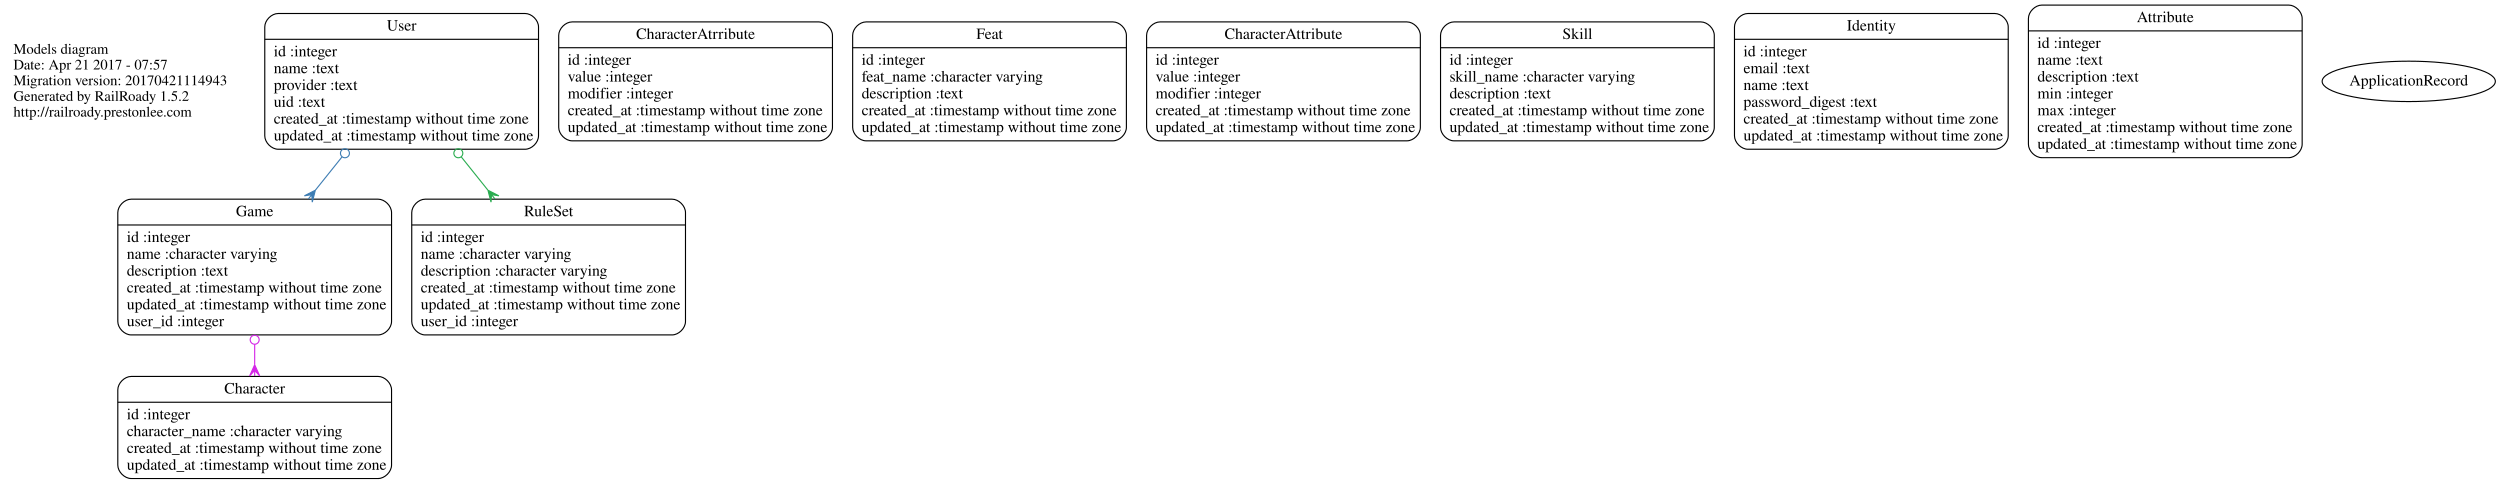
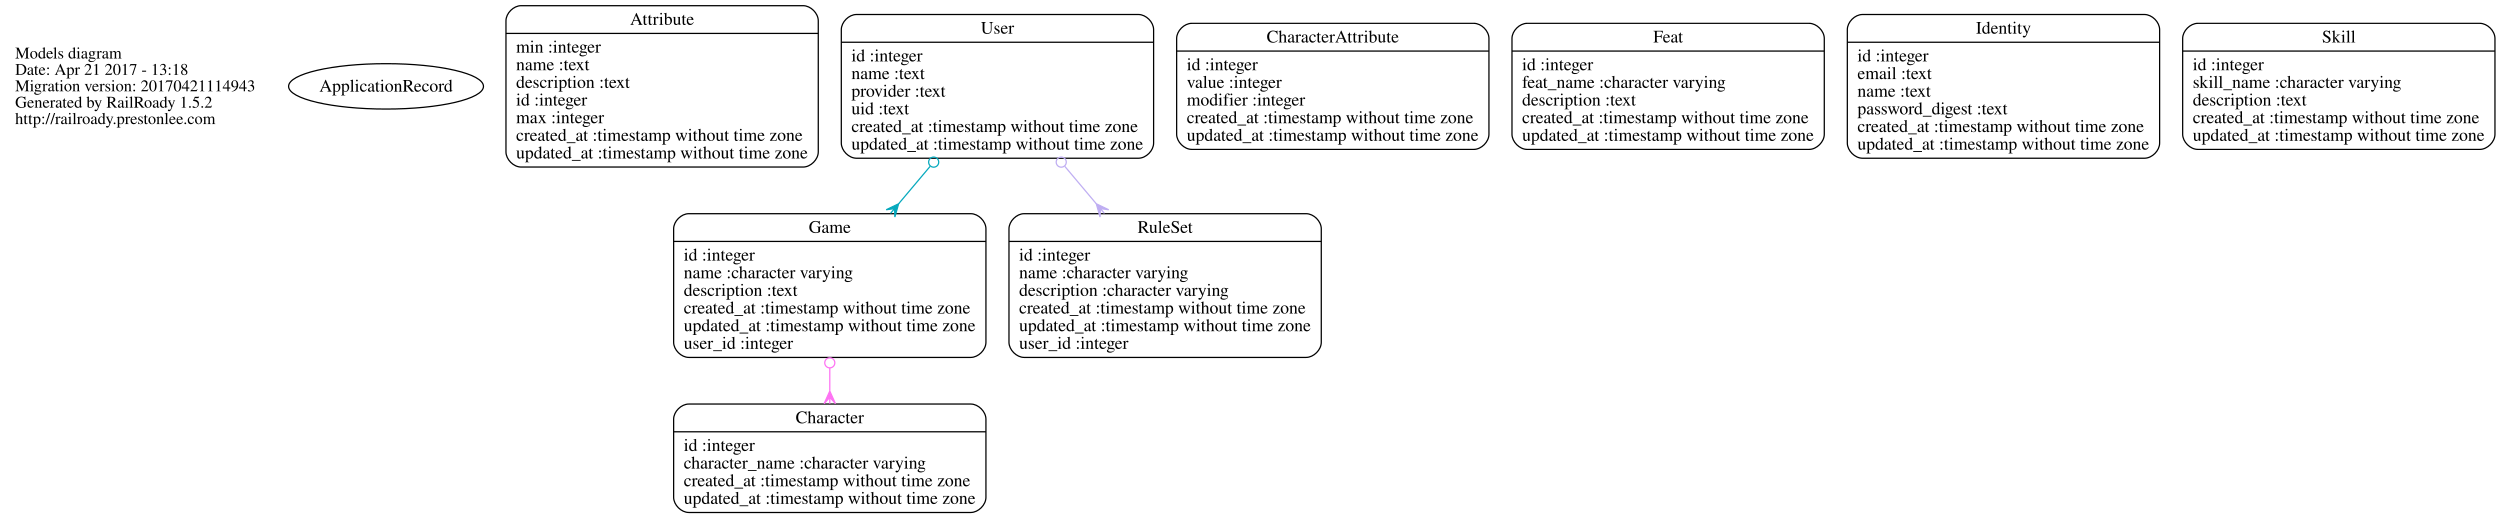
- <svg xmlns="http://www.w3.org/2000/svg" width="2228pt" height="431pt" viewBox="0.00 0.00 2228.34 431.00">
-   <g id="graph0" class="graph" transform="scale(1 1) rotate(0) translate(4 427)">
-     <polygon fill="none" stroke="none" points="-4,4 -4,-427 2224.34,-427 2224.34,4 -4,4" />
+ <svg xmlns="http://www.w3.org/2000/svg" width="1983pt" height="411pt" viewBox="0.00 0.00 1983.07 411.00">
+   <g id="graph0" class="graph" transform="scale(1 1) rotate(0) translate(4 407)">
+     <polygon fill="transparent" stroke="transparent" points="-4,4 -4,-407 1979.074,-407 1979.074,4 -4,4" />
    <g id="node1" class="node">
-       <text text-anchor="start" x="8" y="-379.1" font-family="Times,serif" font-size="13.00">Models diagram</text>
-       <text text-anchor="start" x="8" y="-365.1" font-family="Times,serif" font-size="13.00">Date: Apr 21 2017 - 07:57</text>
-       <text text-anchor="start" x="8" y="-351.1" font-family="Times,serif" font-size="13.00">Migration version: 20170421114943</text>
-       <text text-anchor="start" x="8" y="-337.1" font-family="Times,serif" font-size="13.00">Generated by RailRoady 1.5.2</text>
-       <text text-anchor="start" x="8" y="-323.1" font-family="Times,serif" font-size="13.00">http://railroady.prestonlee.com</text>
+       <text text-anchor="start" x="8" y="-360.6" font-family="Times,serif" font-size="13.00" fill="#000000">Models diagram</text>
+       <text text-anchor="start" x="8" y="-347.6" font-family="Times,serif" font-size="13.00" fill="#000000">Date: Apr 21 2017 - 13:18</text>
+       <text text-anchor="start" x="8" y="-334.6" font-family="Times,serif" font-size="13.00" fill="#000000">Migration version: 20170421114943</text>
+       <text text-anchor="start" x="8" y="-321.6" font-family="Times,serif" font-size="13.00" fill="#000000">Generated by RailRoady 1.5.2</text>
+       <text text-anchor="start" x="8" y="-308.6" font-family="Times,serif" font-size="13.00" fill="#000000">http://railroady.prestonlee.com</text>
    </g>
    <g id="node2" class="node">
-       <path fill="none" stroke="black" d="M113,-128.5C113,-128.5 333,-128.5 333,-128.5 339,-128.5 345,-134.5 345,-140.5 345,-140.5 345,-237.5 345,-237.5 345,-243.5 339,-249.5 333,-249.5 333,-249.5 113,-249.5 113,-249.5 107,-249.5 101,-243.5 101,-237.5 101,-237.5 101,-140.5 101,-140.5 101,-134.5 107,-128.5 113,-128.5" />
-       <text text-anchor="middle" x="223" y="-234.3" font-family="Times,serif" font-size="14.00">Game</text>
-       <polyline fill="none" stroke="black" points="101,-226.5 345,-226.5 " />
-       <text text-anchor="start" x="109" y="-211.3" font-family="Times,serif" font-size="14.00">id :integer</text>
-       <text text-anchor="start" x="109" y="-196.3" font-family="Times,serif" font-size="14.00">name :character varying</text>
-       <text text-anchor="start" x="109" y="-181.3" font-family="Times,serif" font-size="14.00">description :text</text>
-       <text text-anchor="start" x="109" y="-166.3" font-family="Times,serif" font-size="14.00">created_at :timestamp without time zone</text>
-       <text text-anchor="start" x="109" y="-151.3" font-family="Times,serif" font-size="14.00">updated_at :timestamp without time zone</text>
-       <text text-anchor="start" x="109" y="-136.3" font-family="Times,serif" font-size="14.00">user_id :integer</text>
+       <ellipse fill="none" stroke="#000000" cx="302.212" cy="-338.5" rx="77.292" ry="18" />
+       <text text-anchor="middle" x="302.212" y="-334.3" font-family="Times,serif" font-size="14.00" fill="#000000">ApplicationRecord</text>
+     </g>
+     <g id="node3" class="node">
+       <path fill="none" stroke="#000000" d="M409.349,-274.5C409.349,-274.5 633.074,-274.5 633.074,-274.5 639.074,-274.5 645.074,-280.5 645.074,-286.5 645.074,-286.5 645.074,-390.5 645.074,-390.5 645.074,-396.5 639.074,-402.5 633.074,-402.5 633.074,-402.5 409.349,-402.5 409.349,-402.5 403.349,-402.5 397.349,-396.5 397.349,-390.5 397.349,-390.5 397.349,-286.5 397.349,-286.5 397.349,-280.5 403.349,-274.5 409.349,-274.5" />
+       <text text-anchor="middle" x="521.212" y="-387.3" font-family="Times,serif" font-size="14.00" fill="#000000">Attribute</text>
+       <polyline fill="none" stroke="#000000" points="397.349,-380.5 645.074,-380.5 " />
+       <text text-anchor="start" x="405.349" y="-365.3" font-family="Times,serif" font-size="14.00" fill="#000000">min :integer</text>
+       <text text-anchor="start" x="405.349" y="-351.3" font-family="Times,serif" font-size="14.00" fill="#000000">name :text</text>
+       <text text-anchor="start" x="405.349" y="-337.3" font-family="Times,serif" font-size="14.00" fill="#000000">description :text</text>
+       <text text-anchor="start" x="405.349" y="-323.3" font-family="Times,serif" font-size="14.00" fill="#000000">id :integer</text>
+       <text text-anchor="start" x="405.349" y="-309.3" font-family="Times,serif" font-size="14.00" fill="#000000">max :integer</text>
+       <text text-anchor="start" x="405.349" y="-295.3" font-family="Times,serif" font-size="14.00" fill="#000000">created_at :timestamp without time zone</text>
+       <text text-anchor="start" x="405.349" y="-281.3" font-family="Times,serif" font-size="14.00" fill="#000000">updated_at :timestamp without time zone</text>
+     </g>
+     <g id="node4" class="node">
+       <path fill="none" stroke="#000000" d="M542.349,-.5C542.349,-.5 766.074,-.5 766.074,-.5 772.074,-.5 778.074,-6.5 778.074,-12.5 778.074,-12.5 778.074,-74.5 778.074,-74.5 778.074,-80.5 772.074,-86.5 766.074,-86.5 766.074,-86.5 542.349,-86.5 542.349,-86.5 536.349,-86.5 530.349,-80.5 530.349,-74.5 530.349,-74.5 530.349,-12.5 530.349,-12.5 530.349,-6.5 536.349,-.5 542.349,-.5" />
+       <text text-anchor="middle" x="654.212" y="-71.3" font-family="Times,serif" font-size="14.00" fill="#000000">Character</text>
+       <polyline fill="none" stroke="#000000" points="530.349,-64.5 778.074,-64.5 " />
+       <text text-anchor="start" x="538.349" y="-49.3" font-family="Times,serif" font-size="14.00" fill="#000000">id :integer</text>
+       <text text-anchor="start" x="538.349" y="-35.3" font-family="Times,serif" font-size="14.00" fill="#000000">character_name :character varying</text>
+       <text text-anchor="start" x="538.349" y="-21.3" font-family="Times,serif" font-size="14.00" fill="#000000">created_at :timestamp without time zone</text>
+       <text text-anchor="start" x="538.349" y="-7.3" font-family="Times,serif" font-size="14.00" fill="#000000">updated_at :timestamp without time zone</text>
+     </g>
+     <g id="node5" class="node">
+       <path fill="none" stroke="#000000" d="M941.349,-288.5C941.349,-288.5 1165.074,-288.5 1165.074,-288.5 1171.074,-288.5 1177.074,-294.5 1177.074,-300.5 1177.074,-300.5 1177.074,-376.5 1177.074,-376.5 1177.074,-382.5 1171.074,-388.5 1165.074,-388.5 1165.074,-388.5 941.349,-388.5 941.349,-388.5 935.349,-388.5 929.349,-382.5 929.349,-376.5 929.349,-376.5 929.349,-300.5 929.349,-300.5 929.349,-294.5 935.349,-288.5 941.349,-288.5" />
+       <text text-anchor="middle" x="1053.212" y="-373.3" font-family="Times,serif" font-size="14.00" fill="#000000">CharacterAttribute</text>
+       <polyline fill="none" stroke="#000000" points="929.349,-366.5 1177.074,-366.5 " />
+       <text text-anchor="start" x="937.349" y="-351.3" font-family="Times,serif" font-size="14.00" fill="#000000">id :integer</text>
+       <text text-anchor="start" x="937.349" y="-337.3" font-family="Times,serif" font-size="14.00" fill="#000000">value :integer</text>
+       <text text-anchor="start" x="937.349" y="-323.3" font-family="Times,serif" font-size="14.00" fill="#000000">modifier :integer</text>
+       <text text-anchor="start" x="937.349" y="-309.3" font-family="Times,serif" font-size="14.00" fill="#000000">created_at :timestamp without time zone</text>
+       <text text-anchor="start" x="937.349" y="-295.3" font-family="Times,serif" font-size="14.00" fill="#000000">updated_at :timestamp without time zone</text>
+     </g>
+     <g id="node6" class="node">
+       <path fill="none" stroke="#000000" d="M1207.349,-288.5C1207.349,-288.5 1431.074,-288.5 1431.074,-288.5 1437.074,-288.5 1443.074,-294.5 1443.074,-300.5 1443.074,-300.5 1443.074,-376.5 1443.074,-376.5 1443.074,-382.5 1437.074,-388.5 1431.074,-388.5 1431.074,-388.5 1207.349,-388.5 1207.349,-388.5 1201.349,-388.5 1195.349,-382.5 1195.349,-376.5 1195.349,-376.5 1195.349,-300.5 1195.349,-300.5 1195.349,-294.5 1201.349,-288.5 1207.349,-288.5" />
+       <text text-anchor="middle" x="1319.212" y="-373.3" font-family="Times,serif" font-size="14.00" fill="#000000">Feat</text>
+       <polyline fill="none" stroke="#000000" points="1195.349,-366.5 1443.074,-366.5 " />
+       <text text-anchor="start" x="1203.349" y="-351.3" font-family="Times,serif" font-size="14.00" fill="#000000">id :integer</text>
+       <text text-anchor="start" x="1203.349" y="-337.3" font-family="Times,serif" font-size="14.00" fill="#000000">feat_name :character varying</text>
+       <text text-anchor="start" x="1203.349" y="-323.3" font-family="Times,serif" font-size="14.00" fill="#000000">description :text</text>
+       <text text-anchor="start" x="1203.349" y="-309.3" font-family="Times,serif" font-size="14.00" fill="#000000">created_at :timestamp without time zone</text>
+       <text text-anchor="start" x="1203.349" y="-295.3" font-family="Times,serif" font-size="14.00" fill="#000000">updated_at :timestamp without time zone</text>
+     </g>
+     <g id="node7" class="node">
+       <path fill="none" stroke="#000000" d="M542.349,-123.5C542.349,-123.5 766.074,-123.5 766.074,-123.5 772.074,-123.5 778.074,-129.5 778.074,-135.5 778.074,-135.5 778.074,-225.5 778.074,-225.5 778.074,-231.5 772.074,-237.5 766.074,-237.5 766.074,-237.5 542.349,-237.5 542.349,-237.5 536.349,-237.5 530.349,-231.5 530.349,-225.5 530.349,-225.5 530.349,-135.5 530.349,-135.5 530.349,-129.5 536.349,-123.5 542.349,-123.5" />
+       <text text-anchor="middle" x="654.212" y="-222.3" font-family="Times,serif" font-size="14.00" fill="#000000">Game</text>
+       <polyline fill="none" stroke="#000000" points="530.349,-215.5 778.074,-215.5 " />
+       <text text-anchor="start" x="538.349" y="-200.3" font-family="Times,serif" font-size="14.00" fill="#000000">id :integer</text>
+       <text text-anchor="start" x="538.349" y="-186.3" font-family="Times,serif" font-size="14.00" fill="#000000">name :character varying</text>
+       <text text-anchor="start" x="538.349" y="-172.3" font-family="Times,serif" font-size="14.00" fill="#000000">description :text</text>
+       <text text-anchor="start" x="538.349" y="-158.3" font-family="Times,serif" font-size="14.00" fill="#000000">created_at :timestamp without time zone</text>
+       <text text-anchor="start" x="538.349" y="-144.3" font-family="Times,serif" font-size="14.00" fill="#000000">updated_at :timestamp without time zone</text>
+       <text text-anchor="start" x="538.349" y="-130.3" font-family="Times,serif" font-size="14.00" fill="#000000">user_id :integer</text>
+     </g>
+     <g id="edge1" class="edge">
+       <path fill="none" stroke="#fe73f3" d="M654.212,-115.153C654.212,-109.143 654.212,-103.102 654.212,-97.213" />
+       <ellipse fill="none" stroke="#fe73f3" cx="654.212" cy="-119.194" rx="4" ry="4" />
+       <polygon fill="#fe73f3" stroke="#fe73f3" points="654.212,-96.818 658.712,-86.818 654.212,-91.818 654.212,-86.818 654.212,-86.818 654.212,-86.818 654.212,-91.818 649.712,-86.818 654.212,-96.818 654.212,-96.818" />
+     </g>
+     <g id="node8" class="node">
+       <path fill="none" stroke="#000000" d="M1473.349,-281.5C1473.349,-281.5 1697.074,-281.5 1697.074,-281.5 1703.074,-281.5 1709.074,-287.5 1709.074,-293.5 1709.074,-293.5 1709.074,-383.5 1709.074,-383.5 1709.074,-389.5 1703.074,-395.5 1697.074,-395.5 1697.074,-395.5 1473.349,-395.5 1473.349,-395.5 1467.349,-395.5 1461.349,-389.5 1461.349,-383.5 1461.349,-383.5 1461.349,-293.5 1461.349,-293.5 1461.349,-287.5 1467.349,-281.5 1473.349,-281.5" />
+       <text text-anchor="middle" x="1585.212" y="-380.3" font-family="Times,serif" font-size="14.00" fill="#000000">Identity</text>
+       <polyline fill="none" stroke="#000000" points="1461.349,-373.5 1709.074,-373.5 " />
+       <text text-anchor="start" x="1469.349" y="-358.3" font-family="Times,serif" font-size="14.00" fill="#000000">id :integer</text>
+       <text text-anchor="start" x="1469.349" y="-344.3" font-family="Times,serif" font-size="14.00" fill="#000000">email :text</text>
+       <text text-anchor="start" x="1469.349" y="-330.3" font-family="Times,serif" font-size="14.00" fill="#000000">name :text</text>
+       <text text-anchor="start" x="1469.349" y="-316.3" font-family="Times,serif" font-size="14.00" fill="#000000">password_digest :text</text>
+       <text text-anchor="start" x="1469.349" y="-302.3" font-family="Times,serif" font-size="14.00" fill="#000000">created_at :timestamp without time zone</text>
+       <text text-anchor="start" x="1469.349" y="-288.3" font-family="Times,serif" font-size="14.00" fill="#000000">updated_at :timestamp without time zone</text>
+     </g>
+     <g id="node9" class="node">
+       <path fill="none" stroke="#000000" d="M808.349,-123.5C808.349,-123.5 1032.074,-123.5 1032.074,-123.5 1038.074,-123.5 1044.074,-129.5 1044.074,-135.5 1044.074,-135.5 1044.074,-225.5 1044.074,-225.5 1044.074,-231.5 1038.074,-237.5 1032.074,-237.5 1032.074,-237.5 808.349,-237.5 808.349,-237.5 802.349,-237.5 796.349,-231.5 796.349,-225.5 796.349,-225.5 796.349,-135.5 796.349,-135.5 796.349,-129.5 802.349,-123.5 808.349,-123.5" />
+       <text text-anchor="middle" x="920.212" y="-222.3" font-family="Times,serif" font-size="14.00" fill="#000000">RuleSet</text>
+       <polyline fill="none" stroke="#000000" points="796.349,-215.5 1044.074,-215.5 " />
+       <text text-anchor="start" x="804.349" y="-200.3" font-family="Times,serif" font-size="14.00" fill="#000000">id :integer</text>
+       <text text-anchor="start" x="804.349" y="-186.3" font-family="Times,serif" font-size="14.00" fill="#000000">name :character varying</text>
+       <text text-anchor="start" x="804.349" y="-172.3" font-family="Times,serif" font-size="14.00" fill="#000000">description :character varying</text>
+       <text text-anchor="start" x="804.349" y="-158.3" font-family="Times,serif" font-size="14.00" fill="#000000">created_at :timestamp without time zone</text>
+       <text text-anchor="start" x="804.349" y="-144.3" font-family="Times,serif" font-size="14.00" fill="#000000">updated_at :timestamp without time zone</text>
+       <text text-anchor="start" x="804.349" y="-130.3" font-family="Times,serif" font-size="14.00" fill="#000000">user_id :integer</text>
+     </g>
+     <g id="node10" class="node">
+       <path fill="none" stroke="#000000" d="M1739.349,-288.5C1739.349,-288.5 1963.074,-288.5 1963.074,-288.5 1969.074,-288.5 1975.074,-294.5 1975.074,-300.5 1975.074,-300.5 1975.074,-376.5 1975.074,-376.5 1975.074,-382.5 1969.074,-388.5 1963.074,-388.5 1963.074,-388.5 1739.349,-388.5 1739.349,-388.5 1733.349,-388.5 1727.349,-382.5 1727.349,-376.5 1727.349,-376.5 1727.349,-300.5 1727.349,-300.5 1727.349,-294.5 1733.349,-288.5 1739.349,-288.5" />
+       <text text-anchor="middle" x="1851.212" y="-373.3" font-family="Times,serif" font-size="14.00" fill="#000000">Skill</text>
+       <polyline fill="none" stroke="#000000" points="1727.349,-366.5 1975.074,-366.5 " />
+       <text text-anchor="start" x="1735.349" y="-351.3" font-family="Times,serif" font-size="14.00" fill="#000000">id :integer</text>
+       <text text-anchor="start" x="1735.349" y="-337.3" font-family="Times,serif" font-size="14.00" fill="#000000">skill_name :character varying</text>
+       <text text-anchor="start" x="1735.349" y="-323.3" font-family="Times,serif" font-size="14.00" fill="#000000">description :text</text>
+       <text text-anchor="start" x="1735.349" y="-309.3" font-family="Times,serif" font-size="14.00" fill="#000000">created_at :timestamp without time zone</text>
+       <text text-anchor="start" x="1735.349" y="-295.3" font-family="Times,serif" font-size="14.00" fill="#000000">updated_at :timestamp without time zone</text>
    </g>
    <g id="node11" class="node">
-       <path fill="none" stroke="black" d="M113,-0.5C113,-0.5 333,-0.5 333,-0.5 339,-0.5 345,-6.5 345,-12.5 345,-12.5 345,-79.5 345,-79.5 345,-85.5 339,-91.5 333,-91.5 333,-91.5 113,-91.5 113,-91.5 107,-91.5 101,-85.5 101,-79.5 101,-79.5 101,-12.5 101,-12.5 101,-6.5 107,-0.5 113,-0.5" />
-       <text text-anchor="middle" x="223" y="-76.3" font-family="Times,serif" font-size="14.00">Character</text>
-       <polyline fill="none" stroke="black" points="101,-68.5 345,-68.5 " />
-       <text text-anchor="start" x="109" y="-53.3" font-family="Times,serif" font-size="14.00">id :integer</text>
-       <text text-anchor="start" x="109" y="-38.3" font-family="Times,serif" font-size="14.00">character_name :character varying</text>
-       <text text-anchor="start" x="109" y="-23.3" font-family="Times,serif" font-size="14.00">created_at :timestamp without time zone</text>
-       <text text-anchor="start" x="109" y="-8.3" font-family="Times,serif" font-size="14.00">updated_at :timestamp without time zone</text>
-     </g>
-     <g id="edge1" class="edge">
-       <path fill="none" stroke="#d426e7" d="M223,-120.177C223,-114.182 223,-108.161 223,-102.287" />
-       <ellipse fill="none" stroke="#d426e7" cx="223" cy="-124.203" rx="4" ry="4" />
-       <polygon fill="#d426e7" stroke="#d426e7" points="223,-101.913 227.5,-91.913 223,-96.913 223,-91.913 223,-91.913 223,-91.913 223,-96.913 218.5,-91.913 223,-101.913 223,-101.913" />
-     </g>
-     <g id="node3" class="node">
-       <path fill="none" stroke="black" d="M375,-128.5C375,-128.5 595,-128.5 595,-128.5 601,-128.5 607,-134.5 607,-140.5 607,-140.5 607,-237.5 607,-237.5 607,-243.5 601,-249.5 595,-249.5 595,-249.5 375,-249.5 375,-249.5 369,-249.5 363,-243.5 363,-237.5 363,-237.5 363,-140.5 363,-140.5 363,-134.5 369,-128.5 375,-128.5" />
-       <text text-anchor="middle" x="485" y="-234.3" font-family="Times,serif" font-size="14.00">RuleSet</text>
-       <polyline fill="none" stroke="black" points="363,-226.5 607,-226.5 " />
-       <text text-anchor="start" x="371" y="-211.3" font-family="Times,serif" font-size="14.00">id :integer</text>
-       <text text-anchor="start" x="371" y="-196.3" font-family="Times,serif" font-size="14.00">name :character varying</text>
-       <text text-anchor="start" x="371" y="-181.3" font-family="Times,serif" font-size="14.00">description :character varying</text>
-       <text text-anchor="start" x="371" y="-166.3" font-family="Times,serif" font-size="14.00">created_at :timestamp without time zone</text>
-       <text text-anchor="start" x="371" y="-151.3" font-family="Times,serif" font-size="14.00">updated_at :timestamp without time zone</text>
-       <text text-anchor="start" x="371" y="-136.3" font-family="Times,serif" font-size="14.00">user_id :integer</text>
-     </g>
-     <g id="node4" class="node">
-       <path fill="none" stroke="black" d="M506,-301.5C506,-301.5 726,-301.5 726,-301.5 732,-301.5 738,-307.5 738,-313.5 738,-313.5 738,-395.5 738,-395.5 738,-401.5 732,-407.5 726,-407.5 726,-407.5 506,-407.5 506,-407.5 500,-407.5 494,-401.5 494,-395.5 494,-395.5 494,-313.5 494,-313.5 494,-307.5 500,-301.5 506,-301.5" />
-       <text text-anchor="middle" x="616" y="-392.3" font-family="Times,serif" font-size="14.00">CharacterAtrribute</text>
-       <polyline fill="none" stroke="black" points="494,-384.5 738,-384.5 " />
-       <text text-anchor="start" x="502" y="-369.3" font-family="Times,serif" font-size="14.00">id :integer</text>
-       <text text-anchor="start" x="502" y="-354.3" font-family="Times,serif" font-size="14.00">value :integer</text>
-       <text text-anchor="start" x="502" y="-339.3" font-family="Times,serif" font-size="14.00">modifier :integer</text>
-       <text text-anchor="start" x="502" y="-324.3" font-family="Times,serif" font-size="14.00">created_at :timestamp without time zone</text>
-       <text text-anchor="start" x="502" y="-309.3" font-family="Times,serif" font-size="14.00">updated_at :timestamp without time zone</text>
-     </g>
-     <g id="node5" class="node">
-       <path fill="none" stroke="black" d="M244,-294C244,-294 464,-294 464,-294 470,-294 476,-300 476,-306 476,-306 476,-403 476,-403 476,-409 470,-415 464,-415 464,-415 244,-415 244,-415 238,-415 232,-409 232,-403 232,-403 232,-306 232,-306 232,-300 238,-294 244,-294" />
-       <text text-anchor="middle" x="354" y="-399.8" font-family="Times,serif" font-size="14.00">User</text>
-       <polyline fill="none" stroke="black" points="232,-392 476,-392 " />
-       <text text-anchor="start" x="240" y="-376.8" font-family="Times,serif" font-size="14.00">id :integer</text>
-       <text text-anchor="start" x="240" y="-361.8" font-family="Times,serif" font-size="14.00">name :text</text>
-       <text text-anchor="start" x="240" y="-346.8" font-family="Times,serif" font-size="14.00">provider :text</text>
-       <text text-anchor="start" x="240" y="-331.8" font-family="Times,serif" font-size="14.00">uid :text</text>
-       <text text-anchor="start" x="240" y="-316.8" font-family="Times,serif" font-size="14.00">created_at :timestamp without time zone</text>
-       <text text-anchor="start" x="240" y="-301.8" font-family="Times,serif" font-size="14.00">updated_at :timestamp without time zone</text>
+       <path fill="none" stroke="#000000" d="M675.349,-281.5C675.349,-281.5 899.074,-281.5 899.074,-281.5 905.074,-281.5 911.074,-287.5 911.074,-293.5 911.074,-293.5 911.074,-383.5 911.074,-383.5 911.074,-389.5 905.074,-395.5 899.074,-395.5 899.074,-395.5 675.349,-395.5 675.349,-395.5 669.349,-395.5 663.349,-389.5 663.349,-383.5 663.349,-383.5 663.349,-293.5 663.349,-293.5 663.349,-287.5 669.349,-281.5 675.349,-281.5" />
+       <text text-anchor="middle" x="787.212" y="-380.3" font-family="Times,serif" font-size="14.00" fill="#000000">User</text>
+       <polyline fill="none" stroke="#000000" points="663.349,-373.5 911.074,-373.5 " />
+       <text text-anchor="start" x="671.349" y="-358.3" font-family="Times,serif" font-size="14.00" fill="#000000">id :integer</text>
+       <text text-anchor="start" x="671.349" y="-344.3" font-family="Times,serif" font-size="14.00" fill="#000000">name :text</text>
+       <text text-anchor="start" x="671.349" y="-330.3" font-family="Times,serif" font-size="14.00" fill="#000000">provider :text</text>
+       <text text-anchor="start" x="671.349" y="-316.3" font-family="Times,serif" font-size="14.00" fill="#000000">uid :text</text>
+       <text text-anchor="start" x="671.349" y="-302.3" font-family="Times,serif" font-size="14.00" fill="#000000">created_at :timestamp without time zone</text>
+       <text text-anchor="start" x="671.349" y="-288.3" font-family="Times,serif" font-size="14.00" fill="#000000">updated_at :timestamp without time zone</text>
    </g>
    <g id="edge2" class="edge">
-       <path fill="none" stroke="#3e7db3" d="M300.813,-287.118C293.057,-277.437 285.061,-267.458 277.283,-257.75" />
-       <ellipse fill="none" stroke="#3e7db3" cx="303.463" cy="-290.425" rx="4" ry="4" />
-       <polygon fill="#3e7db3" stroke="#3e7db3" points="277.064,-257.476 274.323,-246.859 273.937,-253.574 270.811,-249.672 270.811,-249.672 270.811,-249.672 273.937,-253.574 267.299,-252.486 277.064,-257.476 277.064,-257.476" />
+       <path fill="none" stroke="#06a9bd" d="M733.809,-275.06C725.612,-265.321 717.138,-255.255 708.913,-245.484" />
+       <ellipse fill="none" stroke="#06a9bd" cx="736.62" cy="-278.398" rx="4" ry="4" />
+       <polygon fill="#06a9bd" stroke="#06a9bd" points="708.82,-245.374 705.823,-234.825 705.6,-241.548 702.38,-237.723 702.38,-237.723 702.38,-237.723 705.6,-241.548 698.938,-240.621 708.82,-245.374 708.82,-245.374" />
    </g>
    <g id="edge3" class="edge">
-       <path fill="none" stroke="#2aac50" d="M407.187,-287.118C414.943,-277.437 422.939,-267.458 430.717,-257.75" />
-       <ellipse fill="none" stroke="#2aac50" cx="404.537" cy="-290.425" rx="4" ry="4" />
-       <polygon fill="#2aac50" stroke="#2aac50" points="430.936,-257.476 440.701,-252.486 434.063,-253.574 437.189,-249.672 437.189,-249.672 437.189,-249.672 434.063,-253.574 433.677,-246.859 430.936,-257.476 430.936,-257.476" />
-     </g>
-     <g id="node6" class="node">
-       <path fill="none" stroke="black" d="M768,-301.5C768,-301.5 988,-301.5 988,-301.5 994,-301.5 1000,-307.5 1000,-313.5 1000,-313.5 1000,-395.5 1000,-395.5 1000,-401.5 994,-407.5 988,-407.5 988,-407.5 768,-407.5 768,-407.5 762,-407.5 756,-401.5 756,-395.5 756,-395.5 756,-313.5 756,-313.5 756,-307.5 762,-301.5 768,-301.5" />
-       <text text-anchor="middle" x="878" y="-392.3" font-family="Times,serif" font-size="14.00">Feat</text>
-       <polyline fill="none" stroke="black" points="756,-384.5 1000,-384.5 " />
-       <text text-anchor="start" x="764" y="-369.3" font-family="Times,serif" font-size="14.00">id :integer</text>
-       <text text-anchor="start" x="764" y="-354.3" font-family="Times,serif" font-size="14.00">feat_name :character varying</text>
-       <text text-anchor="start" x="764" y="-339.3" font-family="Times,serif" font-size="14.00">description :text</text>
-       <text text-anchor="start" x="764" y="-324.3" font-family="Times,serif" font-size="14.00">created_at :timestamp without time zone</text>
-       <text text-anchor="start" x="764" y="-309.3" font-family="Times,serif" font-size="14.00">updated_at :timestamp without time zone</text>
-     </g>
-     <g id="node7" class="node">
-       <path fill="none" stroke="black" d="M1030,-301.5C1030,-301.5 1250,-301.5 1250,-301.5 1256,-301.5 1262,-307.5 1262,-313.5 1262,-313.5 1262,-395.5 1262,-395.5 1262,-401.5 1256,-407.5 1250,-407.5 1250,-407.5 1030,-407.5 1030,-407.5 1024,-407.5 1018,-401.5 1018,-395.5 1018,-395.5 1018,-313.5 1018,-313.5 1018,-307.5 1024,-301.5 1030,-301.5" />
-       <text text-anchor="middle" x="1140" y="-392.3" font-family="Times,serif" font-size="14.00">CharacterAttribute</text>
-       <polyline fill="none" stroke="black" points="1018,-384.5 1262,-384.5 " />
-       <text text-anchor="start" x="1026" y="-369.3" font-family="Times,serif" font-size="14.00">id :integer</text>
-       <text text-anchor="start" x="1026" y="-354.3" font-family="Times,serif" font-size="14.00">value :integer</text>
-       <text text-anchor="start" x="1026" y="-339.3" font-family="Times,serif" font-size="14.00">modifier :integer</text>
-       <text text-anchor="start" x="1026" y="-324.3" font-family="Times,serif" font-size="14.00">created_at :timestamp without time zone</text>
-       <text text-anchor="start" x="1026" y="-309.3" font-family="Times,serif" font-size="14.00">updated_at :timestamp without time zone</text>
-     </g>
-     <g id="node8" class="node">
-       <path fill="none" stroke="black" d="M1292,-301.5C1292,-301.5 1512,-301.5 1512,-301.5 1518,-301.5 1524,-307.5 1524,-313.5 1524,-313.5 1524,-395.5 1524,-395.5 1524,-401.5 1518,-407.5 1512,-407.5 1512,-407.5 1292,-407.5 1292,-407.5 1286,-407.5 1280,-401.5 1280,-395.5 1280,-395.5 1280,-313.5 1280,-313.5 1280,-307.5 1286,-301.5 1292,-301.5" />
-       <text text-anchor="middle" x="1402" y="-392.3" font-family="Times,serif" font-size="14.00">Skill</text>
-       <polyline fill="none" stroke="black" points="1280,-384.5 1524,-384.5 " />
-       <text text-anchor="start" x="1288" y="-369.3" font-family="Times,serif" font-size="14.00">id :integer</text>
-       <text text-anchor="start" x="1288" y="-354.3" font-family="Times,serif" font-size="14.00">skill_name :character varying</text>
-       <text text-anchor="start" x="1288" y="-339.3" font-family="Times,serif" font-size="14.00">description :text</text>
-       <text text-anchor="start" x="1288" y="-324.3" font-family="Times,serif" font-size="14.00">created_at :timestamp without time zone</text>
-       <text text-anchor="start" x="1288" y="-309.3" font-family="Times,serif" font-size="14.00">updated_at :timestamp without time zone</text>
-     </g>
-     <g id="node9" class="node">
-       <path fill="none" stroke="black" d="M1554,-294C1554,-294 1774,-294 1774,-294 1780,-294 1786,-300 1786,-306 1786,-306 1786,-403 1786,-403 1786,-409 1780,-415 1774,-415 1774,-415 1554,-415 1554,-415 1548,-415 1542,-409 1542,-403 1542,-403 1542,-306 1542,-306 1542,-300 1548,-294 1554,-294" />
-       <text text-anchor="middle" x="1664" y="-399.8" font-family="Times,serif" font-size="14.00">Identity</text>
-       <polyline fill="none" stroke="black" points="1542,-392 1786,-392 " />
-       <text text-anchor="start" x="1550" y="-376.8" font-family="Times,serif" font-size="14.00">id :integer</text>
-       <text text-anchor="start" x="1550" y="-361.8" font-family="Times,serif" font-size="14.00">email :text</text>
-       <text text-anchor="start" x="1550" y="-346.8" font-family="Times,serif" font-size="14.00">name :text</text>
-       <text text-anchor="start" x="1550" y="-331.8" font-family="Times,serif" font-size="14.00">password_digest :text</text>
-       <text text-anchor="start" x="1550" y="-316.8" font-family="Times,serif" font-size="14.00">created_at :timestamp without time zone</text>
-       <text text-anchor="start" x="1550" y="-301.8" font-family="Times,serif" font-size="14.00">updated_at :timestamp without time zone</text>
-     </g>
-     <g id="node10" class="node">
-       <path fill="none" stroke="black" d="M1816,-286.5C1816,-286.5 2036,-286.5 2036,-286.5 2042,-286.5 2048,-292.5 2048,-298.5 2048,-298.5 2048,-410.5 2048,-410.5 2048,-416.5 2042,-422.5 2036,-422.5 2036,-422.5 1816,-422.5 1816,-422.5 1810,-422.5 1804,-416.5 1804,-410.5 1804,-410.5 1804,-298.5 1804,-298.5 1804,-292.5 1810,-286.5 1816,-286.5" />
-       <text text-anchor="middle" x="1926" y="-407.3" font-family="Times,serif" font-size="14.00">Attribute</text>
-       <polyline fill="none" stroke="black" points="1804,-399.5 2048,-399.5 " />
-       <text text-anchor="start" x="1812" y="-384.3" font-family="Times,serif" font-size="14.00">id :integer</text>
-       <text text-anchor="start" x="1812" y="-369.3" font-family="Times,serif" font-size="14.00">name :text</text>
-       <text text-anchor="start" x="1812" y="-354.3" font-family="Times,serif" font-size="14.00">description :text</text>
-       <text text-anchor="start" x="1812" y="-339.3" font-family="Times,serif" font-size="14.00">min :integer</text>
-       <text text-anchor="start" x="1812" y="-324.3" font-family="Times,serif" font-size="14.00">max :integer</text>
-       <text text-anchor="start" x="1812" y="-309.3" font-family="Times,serif" font-size="14.00">created_at :timestamp without time zone</text>
-       <text text-anchor="start" x="1812" y="-294.3" font-family="Times,serif" font-size="14.00">updated_at :timestamp without time zone</text>
-     </g>
-     <g id="node12" class="node">
-       <ellipse fill="none" stroke="black" cx="2143" cy="-354.5" rx="77.187" ry="18" />
-       <text text-anchor="middle" x="2143" y="-350.8" font-family="Times,serif" font-size="14.00">ApplicationRecord</text>
+       <path fill="none" stroke="#bfaef2" d="M840.614,-275.06C848.811,-265.321 857.285,-255.255 865.51,-245.484" />
+       <ellipse fill="none" stroke="#bfaef2" cx="837.804" cy="-278.398" rx="4" ry="4" />
+       <polygon fill="#bfaef2" stroke="#bfaef2" points="865.603,-245.374 875.486,-240.621 868.823,-241.548 872.043,-237.723 872.043,-237.723 872.043,-237.723 868.823,-241.548 868.6,-234.825 865.603,-245.374 865.603,-245.374" />
    </g>
  </g>
</svg>
